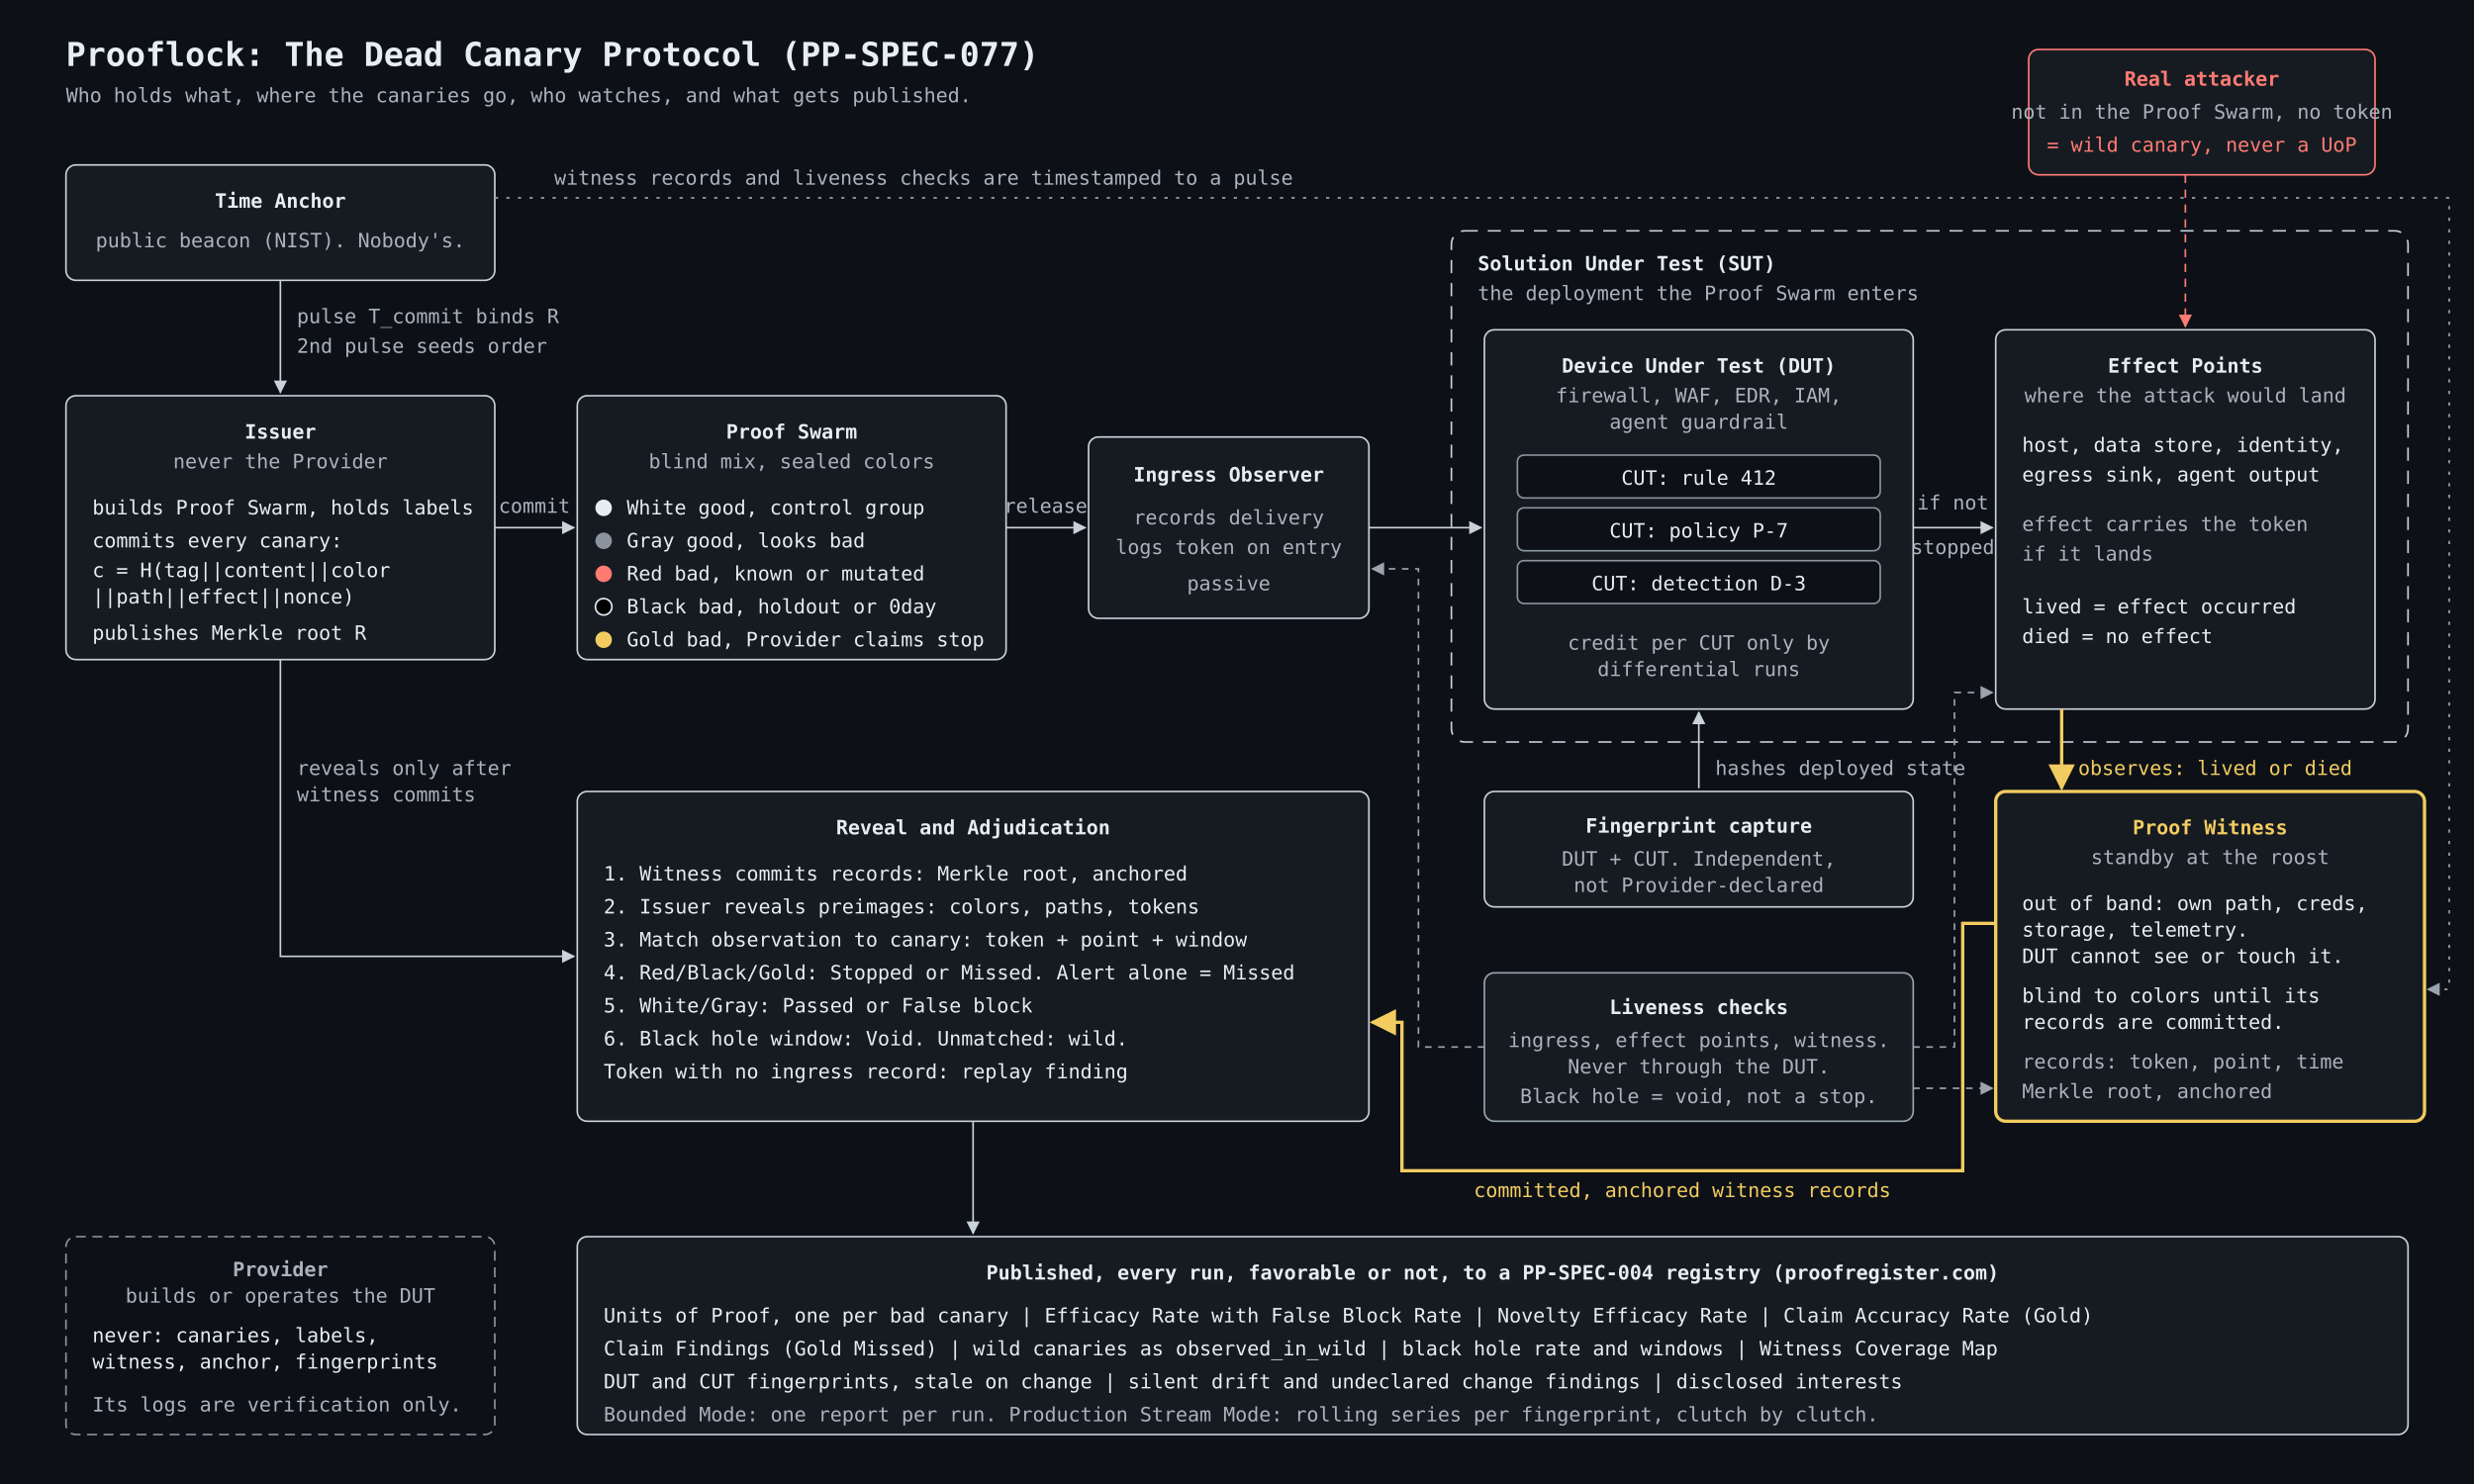
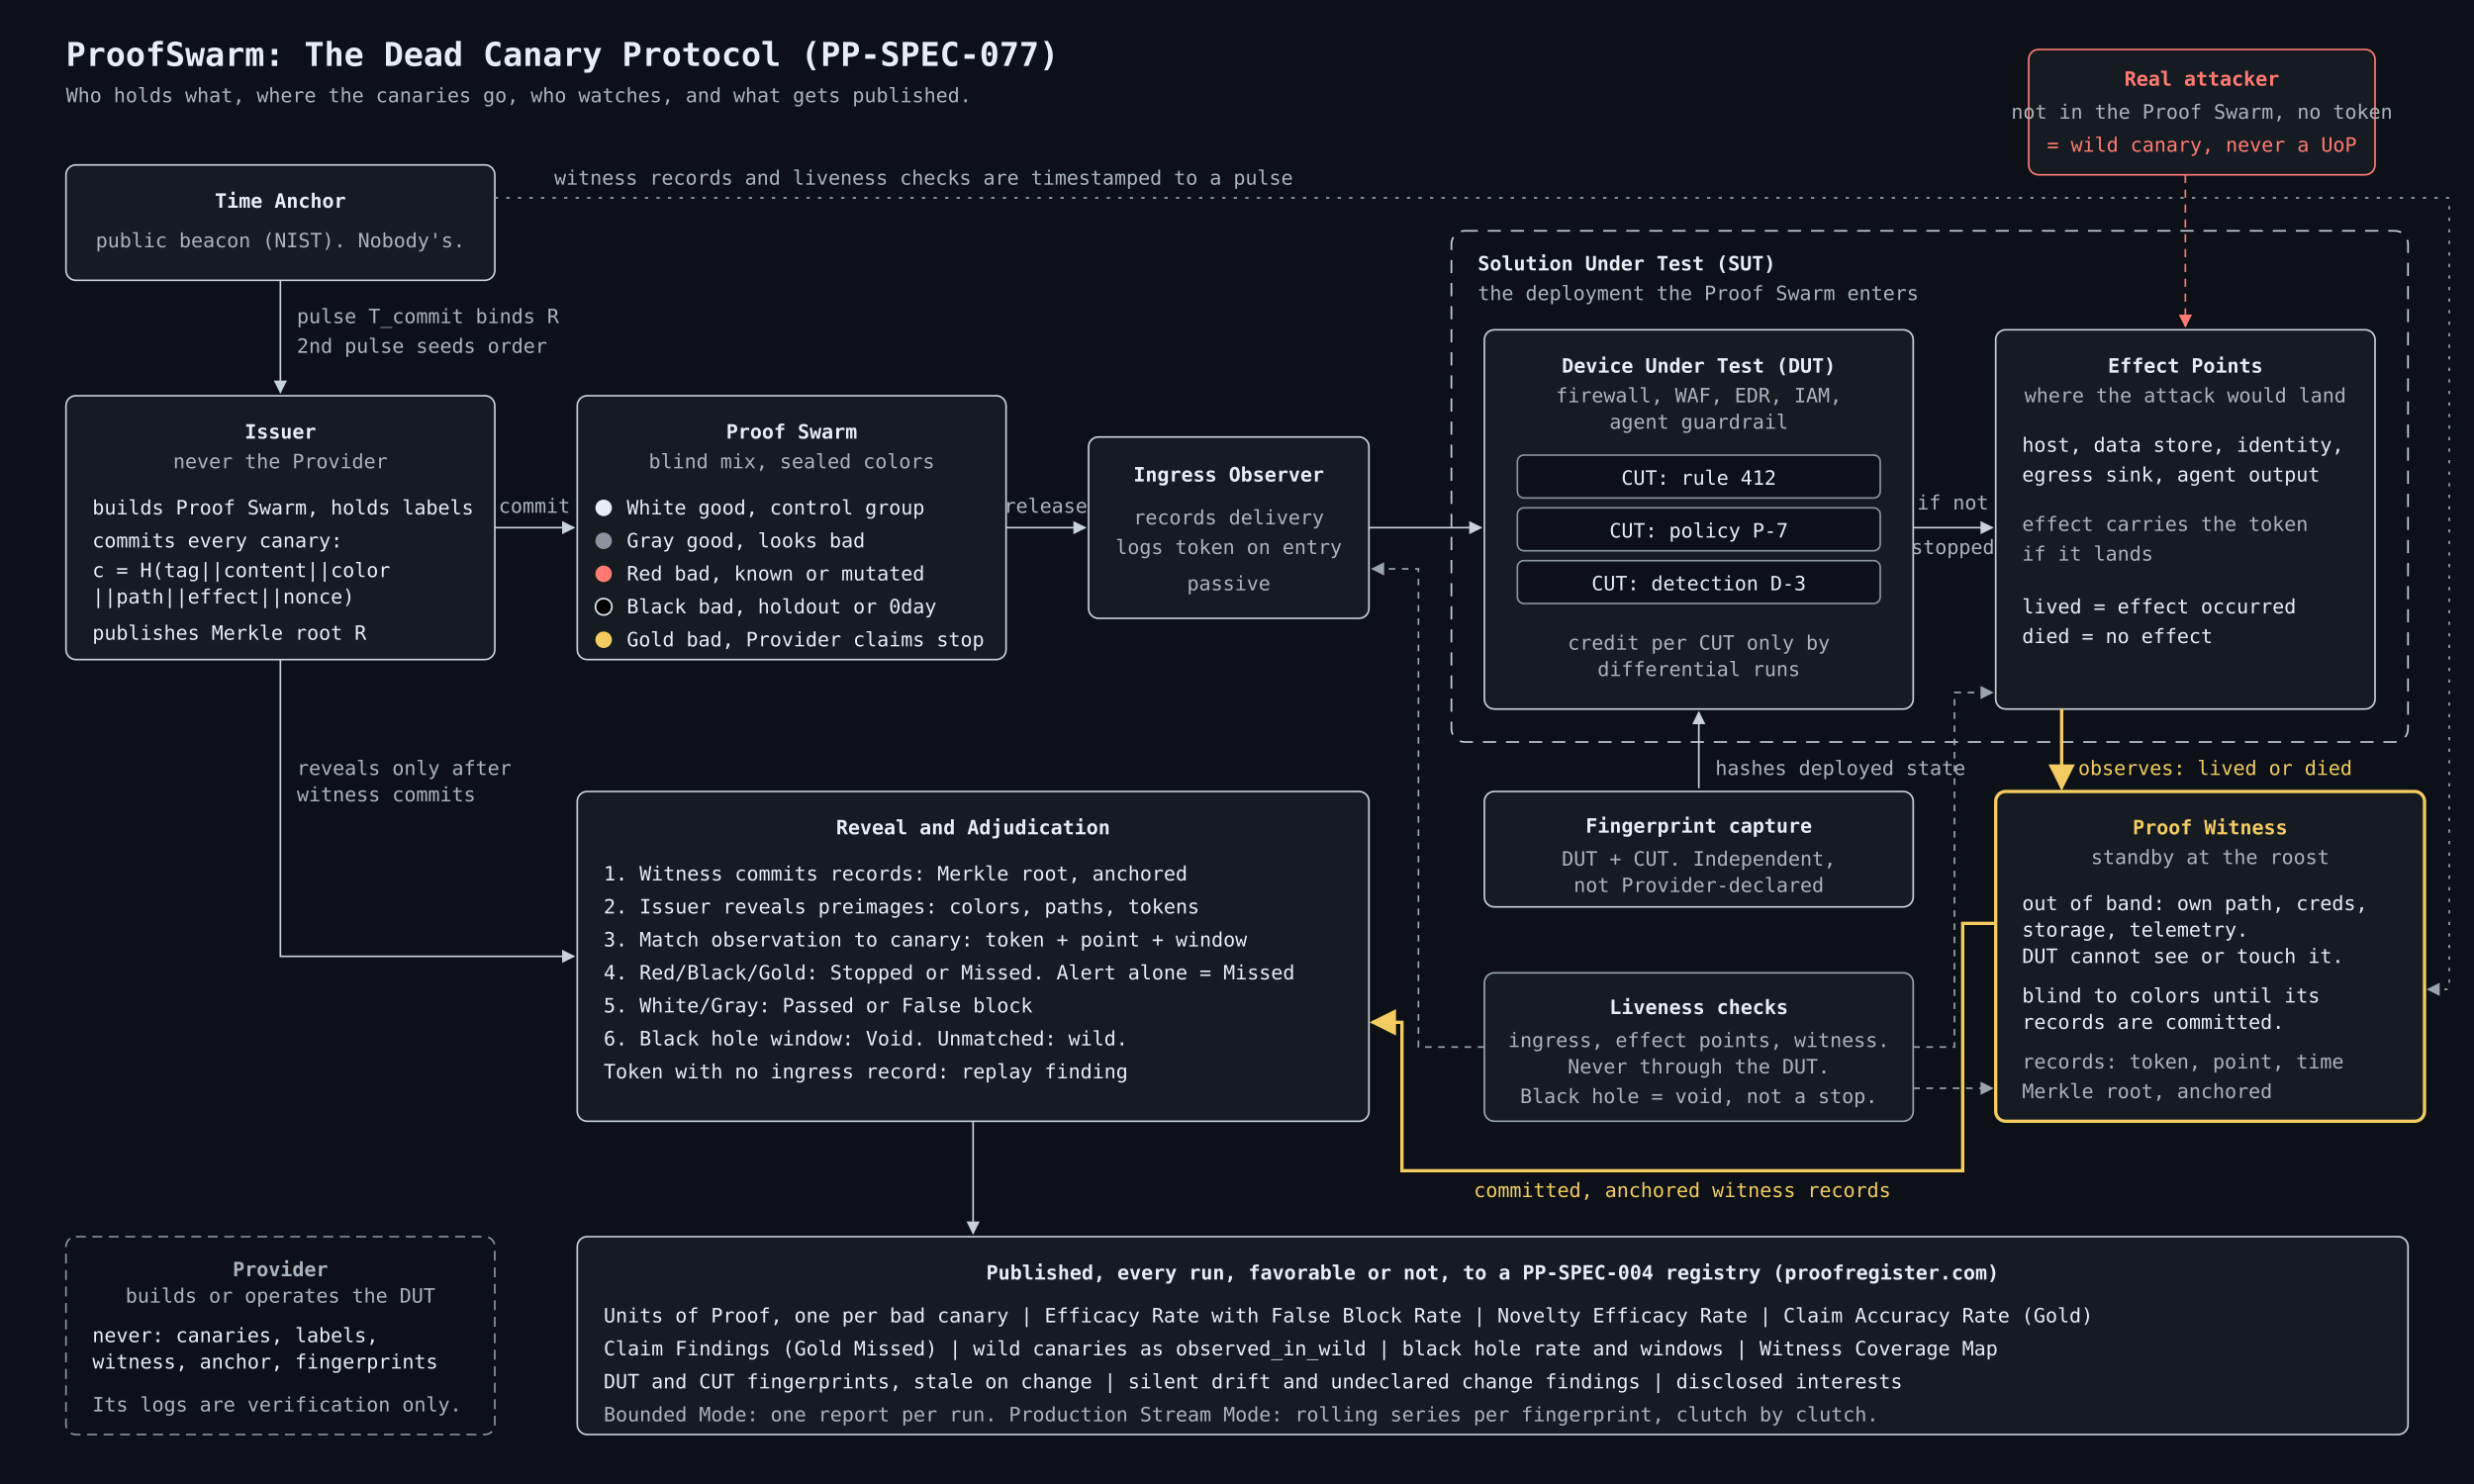
- <svg xmlns="http://www.w3.org/2000/svg" viewBox="0 0 1500 900" role="img" aria-label="Prooflock Dead Canary Protocol: Issuer commits a colored Proof Swarm anchored to a public time beacon, releases it through an Ingress Observer into the Solution Under Test containing the Device Under Test and its controls, a blind out-of-band Proof Witness records what lands at the Effect Points, liveness checks bypass the device to detect black holes, labels are revealed and outcomes adjudicated into published Units of Proof, and any effect without a committed token is a wild canary." font-family="ui-monospace, SFMono-Regular, Menlo, Consolas, monospace" font-size="12">
+ <svg xmlns="http://www.w3.org/2000/svg" viewBox="0 0 1500 900" role="img" aria-label="ProofSwarm Dead Canary Protocol: Issuer commits a colored Proof Swarm anchored to a public time beacon, releases it through an Ingress Observer into the Solution Under Test containing the Device Under Test and its controls, a blind out-of-band Proof Witness records what lands at the Effect Points, liveness checks bypass the device to detect black holes, labels are revealed and outcomes adjudicated into published Units of Proof, and any effect without a committed token is a wild canary." font-family="ui-monospace, SFMono-Regular, Menlo, Consolas, monospace" font-size="12">
  <defs>
    <marker id="a" viewBox="0 0 10 10" refX="9" refY="5" markerWidth="8" markerHeight="8" orient="auto-start-reverse">
      <path d="M0,0 L10,5 L0,10 z" fill="#c9d1d9" />
    </marker>
    <marker id="ag" viewBox="0 0 10 10" refX="9" refY="5" markerWidth="8" markerHeight="8" orient="auto-start-reverse">
      <path d="M0,0 L10,5 L0,10 z" fill="#f2cc60" />
    </marker>
    <marker id="ar" viewBox="0 0 10 10" refX="9" refY="5" markerWidth="8" markerHeight="8" orient="auto-start-reverse">
      <path d="M0,0 L10,5 L0,10 z" fill="#ff7b72" />
    </marker>
    <marker id="am" viewBox="0 0 10 10" refX="9" refY="5" markerWidth="8" markerHeight="8" orient="auto-start-reverse">
      <path d="M0,0 L10,5 L0,10 z" fill="#9aa4ae" />
    </marker>
  </defs>
  <rect width="1500" height="900" fill="#0d1117" />
-   <text x="40" y="40" fill="#e6edf3" font-size="20" font-weight="bold">Prooflock: The Dead Canary Protocol (PP-SPEC-077)</text>
+   <text x="40" y="40" fill="#e6edf3" font-size="20" font-weight="bold">ProofSwarm: The Dead Canary Protocol (PP-SPEC-077)</text>
  <text x="40" y="62" fill="#aab3bd">Who holds what, where the canaries go, who watches, and what gets published.</text>
  <rect x="40" y="100" width="260" height="70" rx="6" fill="#161b22" stroke="#c9d1d9" />
  <text x="170" y="126" fill="#e6edf3" text-anchor="middle" font-weight="bold">Time Anchor</text>
  <text x="170" y="150" fill="#aab3bd" text-anchor="middle">public beacon (NIST). Nobody's.</text>
  <line x1="170" y1="170" x2="170" y2="238" stroke="#c9d1d9" marker-end="url(#a)" />
  <text x="180" y="196" fill="#aab3bd">pulse T_commit binds R</text>
  <text x="180" y="214" fill="#aab3bd">2nd pulse seeds order</text>
  <path d="M300,120 L1485,120 L1485,600 L1472,600" fill="none" stroke="#9aa4ae" stroke-dasharray="2 5" marker-end="url(#am)" />
  <text x="560" y="112" fill="#aab3bd" text-anchor="middle">witness records and liveness checks are timestamped to a pulse</text>
  <rect x="40" y="240" width="260" height="160" rx="6" fill="#161b22" stroke="#c9d1d9" />
  <text x="170" y="266" fill="#e6edf3" text-anchor="middle" font-weight="bold">Issuer</text>
  <text x="170" y="284" fill="#aab3bd" text-anchor="middle">never the Provider</text>
  <text x="56" y="312" fill="#e6edf3">builds Proof Swarm, holds labels</text>
  <text x="56" y="332" fill="#e6edf3">commits every canary:</text>
  <text x="56" y="350" fill="#e6edf3">c = H(tag||content||color</text>
  <text x="56" y="366" fill="#e6edf3">      ||path||effect||nonce)</text>
  <text x="56" y="388" fill="#e6edf3">publishes Merkle root R</text>
  <rect x="350" y="240" width="260" height="160" rx="6" fill="#161b22" stroke="#c9d1d9" />
  <text x="480" y="266" fill="#e6edf3" text-anchor="middle" font-weight="bold">Proof Swarm</text>
  <text x="480" y="284" fill="#aab3bd" text-anchor="middle">blind mix, sealed colors</text>
  <circle cx="366" cy="308" r="5" fill="#e6edf3" />
  <text x="380" y="312" fill="#e6edf3">White  good, control group</text>
  <circle cx="366" cy="328" r="5" fill="#8b949e" />
  <text x="380" y="332" fill="#e6edf3">Gray   good, looks bad</text>
  <circle cx="366" cy="348" r="5" fill="#ff7b72" />
  <text x="380" y="352" fill="#e6edf3">Red    bad, known or mutated</text>
  <circle cx="366" cy="368" r="5" fill="#000" stroke="#e6edf3" />
  <text x="380" y="372" fill="#e6edf3">Black  bad, holdout or 0day</text>
  <circle cx="366" cy="388" r="5" fill="#f2cc60" />
  <text x="380" y="392" fill="#e6edf3">Gold   bad, Provider claims stop</text>
  <line x1="300" y1="320" x2="348" y2="320" stroke="#c9d1d9" marker-end="url(#a)" />
  <text x="324" y="311" fill="#aab3bd" text-anchor="middle">commit</text>
  <rect x="660" y="265" width="170" height="110" rx="6" fill="#161b22" stroke="#c9d1d9" />
  <text x="745" y="292" fill="#e6edf3" text-anchor="middle" font-weight="bold">Ingress Observer</text>
  <text x="745" y="318" fill="#aab3bd" text-anchor="middle">records delivery</text>
  <text x="745" y="336" fill="#aab3bd" text-anchor="middle">logs token on entry</text>
  <text x="745" y="358" fill="#aab3bd" text-anchor="middle">passive</text>
  <line x1="610" y1="320" x2="658" y2="320" stroke="#c9d1d9" marker-end="url(#a)" />
  <text x="634" y="311" fill="#aab3bd" text-anchor="middle">release</text>
  <rect x="880" y="140" width="580" height="310" rx="8" fill="none" stroke="#c9d1d9" stroke-dasharray="8 6" />
  <text x="896" y="164" fill="#e6edf3" font-weight="bold">Solution Under Test (SUT)</text>
  <text x="896" y="182" fill="#aab3bd">the deployment the Proof Swarm enters</text>
  <rect x="900" y="200" width="260" height="230" rx="6" fill="#161b22" stroke="#c9d1d9" />
  <text x="1030" y="226" fill="#e6edf3" text-anchor="middle" font-weight="bold">Device Under Test (DUT)</text>
  <text x="1030" y="244" fill="#aab3bd" text-anchor="middle">firewall, WAF, EDR, IAM,</text>
  <text x="1030" y="260" fill="#aab3bd" text-anchor="middle">agent guardrail</text>
  <rect x="920" y="276" width="220" height="26" rx="4" fill="#0d1117" stroke="#8b949e" />
  <text x="1030" y="294" fill="#e6edf3" text-anchor="middle">CUT: rule 412</text>
  <rect x="920" y="308" width="220" height="26" rx="4" fill="#0d1117" stroke="#8b949e" />
  <text x="1030" y="326" fill="#e6edf3" text-anchor="middle">CUT: policy P-7</text>
  <rect x="920" y="340" width="220" height="26" rx="4" fill="#0d1117" stroke="#8b949e" />
  <text x="1030" y="358" fill="#e6edf3" text-anchor="middle">CUT: detection D-3</text>
  <text x="1030" y="394" fill="#aab3bd" text-anchor="middle">credit per CUT only by</text>
  <text x="1030" y="410" fill="#aab3bd" text-anchor="middle">differential runs</text>
  <line x1="830" y1="320" x2="898" y2="320" stroke="#c9d1d9" marker-end="url(#a)" />
  <rect x="1210" y="200" width="230" height="230" rx="6" fill="#161b22" stroke="#c9d1d9" />
  <text x="1325" y="226" fill="#e6edf3" text-anchor="middle" font-weight="bold">Effect Points</text>
  <text x="1325" y="244" fill="#aab3bd" text-anchor="middle">where the attack would land</text>
  <text x="1226" y="274" fill="#e6edf3">host, data store, identity,</text>
  <text x="1226" y="292" fill="#e6edf3">egress sink, agent output</text>
  <text x="1226" y="322" fill="#aab3bd">effect carries the token</text>
  <text x="1226" y="340" fill="#aab3bd">if it lands</text>
  <text x="1226" y="372" fill="#e6edf3">lived = effect occurred</text>
  <text x="1226" y="390" fill="#e6edf3">died  = no effect</text>
  <line x1="1160" y1="320" x2="1208" y2="320" stroke="#c9d1d9" marker-end="url(#a)" />
  <text x="1184" y="309" fill="#aab3bd" text-anchor="middle">if not</text>
  <text x="1184" y="336" fill="#aab3bd" text-anchor="middle">stopped</text>
  <rect x="1230" y="30" width="210" height="76" rx="6" fill="#161b22" stroke="#ff7b72" />
  <text x="1335" y="52" fill="#ff7b72" text-anchor="middle" font-weight="bold">Real attacker</text>
  <text x="1335" y="72" fill="#aab3bd" text-anchor="middle">not in the Proof Swarm, no token</text>
  <text x="1335" y="92" fill="#ff7b72" text-anchor="middle">= wild canary, never a UoP</text>
  <line x1="1325" y1="106" x2="1325" y2="198" stroke="#ff7b72" stroke-dasharray="5 4" marker-end="url(#ar)" />
  <rect x="900" y="480" width="260" height="70" rx="6" fill="#161b22" stroke="#c9d1d9" />
  <text x="1030" y="505" fill="#e6edf3" text-anchor="middle" font-weight="bold">Fingerprint capture</text>
  <text x="1030" y="525" fill="#aab3bd" text-anchor="middle">DUT + CUT. Independent,</text>
  <text x="1030" y="541" fill="#aab3bd" text-anchor="middle">not Provider-declared</text>
  <line x1="1030" y1="478" x2="1030" y2="432" stroke="#c9d1d9" marker-end="url(#a)" />
  <text x="1040" y="470" fill="#aab3bd">hashes deployed state</text>
  <rect x="900" y="590" width="260" height="90" rx="6" fill="#161b22" stroke="#9aa4ae" />
  <text x="1030" y="615" fill="#e6edf3" text-anchor="middle" font-weight="bold">Liveness checks</text>
  <text x="1030" y="635" fill="#aab3bd" text-anchor="middle">ingress, effect points, witness.</text>
  <text x="1030" y="651" fill="#aab3bd" text-anchor="middle">Never through the DUT.</text>
  <text x="1030" y="669" fill="#aab3bd" text-anchor="middle">Black hole = void, not a stop.</text>
  <path d="M900,635 L860,635 L860,345 L832,345" fill="none" stroke="#9aa4ae" stroke-dasharray="4 4" marker-end="url(#am)" />
  <path d="M1160,635 L1185,635 L1185,420 L1208,420" fill="none" stroke="#9aa4ae" stroke-dasharray="4 4" marker-end="url(#am)" />
  <path d="M1160,660 L1208,660" fill="none" stroke="#9aa4ae" stroke-dasharray="4 4" marker-end="url(#am)" />
  <rect x="1210" y="480" width="260" height="200" rx="6" fill="#161b22" stroke="#f2cc60" stroke-width="2" />
  <text x="1340" y="506" fill="#f2cc60" text-anchor="middle" font-weight="bold">Proof Witness</text>
  <text x="1340" y="524" fill="#aab3bd" text-anchor="middle">standby at the roost</text>
  <text x="1226" y="552" fill="#e6edf3">out of band: own path, creds,</text>
  <text x="1226" y="568" fill="#e6edf3">storage, telemetry.</text>
  <text x="1226" y="584" fill="#e6edf3">DUT cannot see or touch it.</text>
  <text x="1226" y="608" fill="#e6edf3">blind to colors until its</text>
  <text x="1226" y="624" fill="#e6edf3">records are committed.</text>
  <text x="1226" y="648" fill="#aab3bd">records: token, point, time</text>
  <text x="1226" y="666" fill="#aab3bd">Merkle root, anchored</text>
  <line x1="1250" y1="430" x2="1250" y2="478" stroke="#f2cc60" stroke-width="2" marker-end="url(#ag)" />
  <text x="1260" y="470" fill="#f2cc60">observes: lived or died</text>
  <rect x="350" y="480" width="480" height="200" rx="6" fill="#161b22" stroke="#c9d1d9" />
  <text x="590" y="506" fill="#e6edf3" text-anchor="middle" font-weight="bold">Reveal and Adjudication</text>
  <text x="366" y="534" fill="#e6edf3">1. Witness commits records: Merkle root, anchored</text>
  <text x="366" y="554" fill="#e6edf3">2. Issuer reveals preimages: colors, paths, tokens</text>
  <text x="366" y="574" fill="#e6edf3">3. Match observation to canary: token + point + window</text>
  <text x="366" y="594" fill="#e6edf3">4. Red/Black/Gold: Stopped or Missed. Alert alone = Missed</text>
  <text x="366" y="614" fill="#e6edf3">5. White/Gray: Passed or False block</text>
  <text x="366" y="634" fill="#e6edf3">6. Black hole window: Void. Unmatched: wild.</text>
  <text x="366" y="654" fill="#e6edf3">   Token with no ingress record: replay finding</text>
  <path d="M170,400 L170,580 L348,580" fill="none" stroke="#c9d1d9" marker-end="url(#a)" />
  <text x="180" y="470" fill="#aab3bd">reveals only after</text>
  <text x="180" y="486" fill="#aab3bd">witness commits</text>
  <path d="M1210,560 L1190,560 L1190,710 L850,710 L850,620 L832,620" fill="none" stroke="#f2cc60" stroke-width="2" marker-end="url(#ag)" />
  <text x="1020" y="726" fill="#f2cc60" text-anchor="middle">committed, anchored witness records</text>
  <rect x="350" y="750" width="1110" height="120" rx="6" fill="#161b22" stroke="#c9d1d9" />
  <text x="905" y="776" fill="#e6edf3" text-anchor="middle" font-weight="bold">Published, every run, favorable or not, to a PP-SPEC-004 registry (proofregister.com)</text>
  <text x="366" y="802" fill="#e6edf3">Units of Proof, one per bad canary  |  Efficacy Rate with False Block Rate  |  Novelty Efficacy Rate  |  Claim Accuracy Rate (Gold)</text>
  <text x="366" y="822" fill="#e6edf3">Claim Findings (Gold Missed)  |  wild canaries as observed_in_wild  |  black hole rate and windows  |  Witness Coverage Map</text>
  <text x="366" y="842" fill="#e6edf3">DUT and CUT fingerprints, stale on change  |  silent drift and undeclared change findings  |  disclosed interests</text>
  <text x="366" y="862" fill="#aab3bd">Bounded Mode: one report per run.   Production Stream Mode: rolling series per fingerprint, clutch by clutch.</text>
  <line x1="590" y1="680" x2="590" y2="748" stroke="#c9d1d9" marker-end="url(#a)" />
  <rect x="40" y="750" width="260" height="120" rx="6" fill="none" stroke="#8b949e" stroke-dasharray="6 4" />
  <text x="170" y="774" fill="#aab3bd" text-anchor="middle" font-weight="bold">Provider</text>
  <text x="170" y="790" fill="#aab3bd" text-anchor="middle">builds or operates the DUT</text>
  <text x="56" y="814" fill="#e6edf3">never: canaries, labels,</text>
  <text x="56" y="830" fill="#e6edf3">witness, anchor, fingerprints</text>
  <text x="56" y="856" fill="#aab3bd">Its logs are verification only.</text>
</svg>
